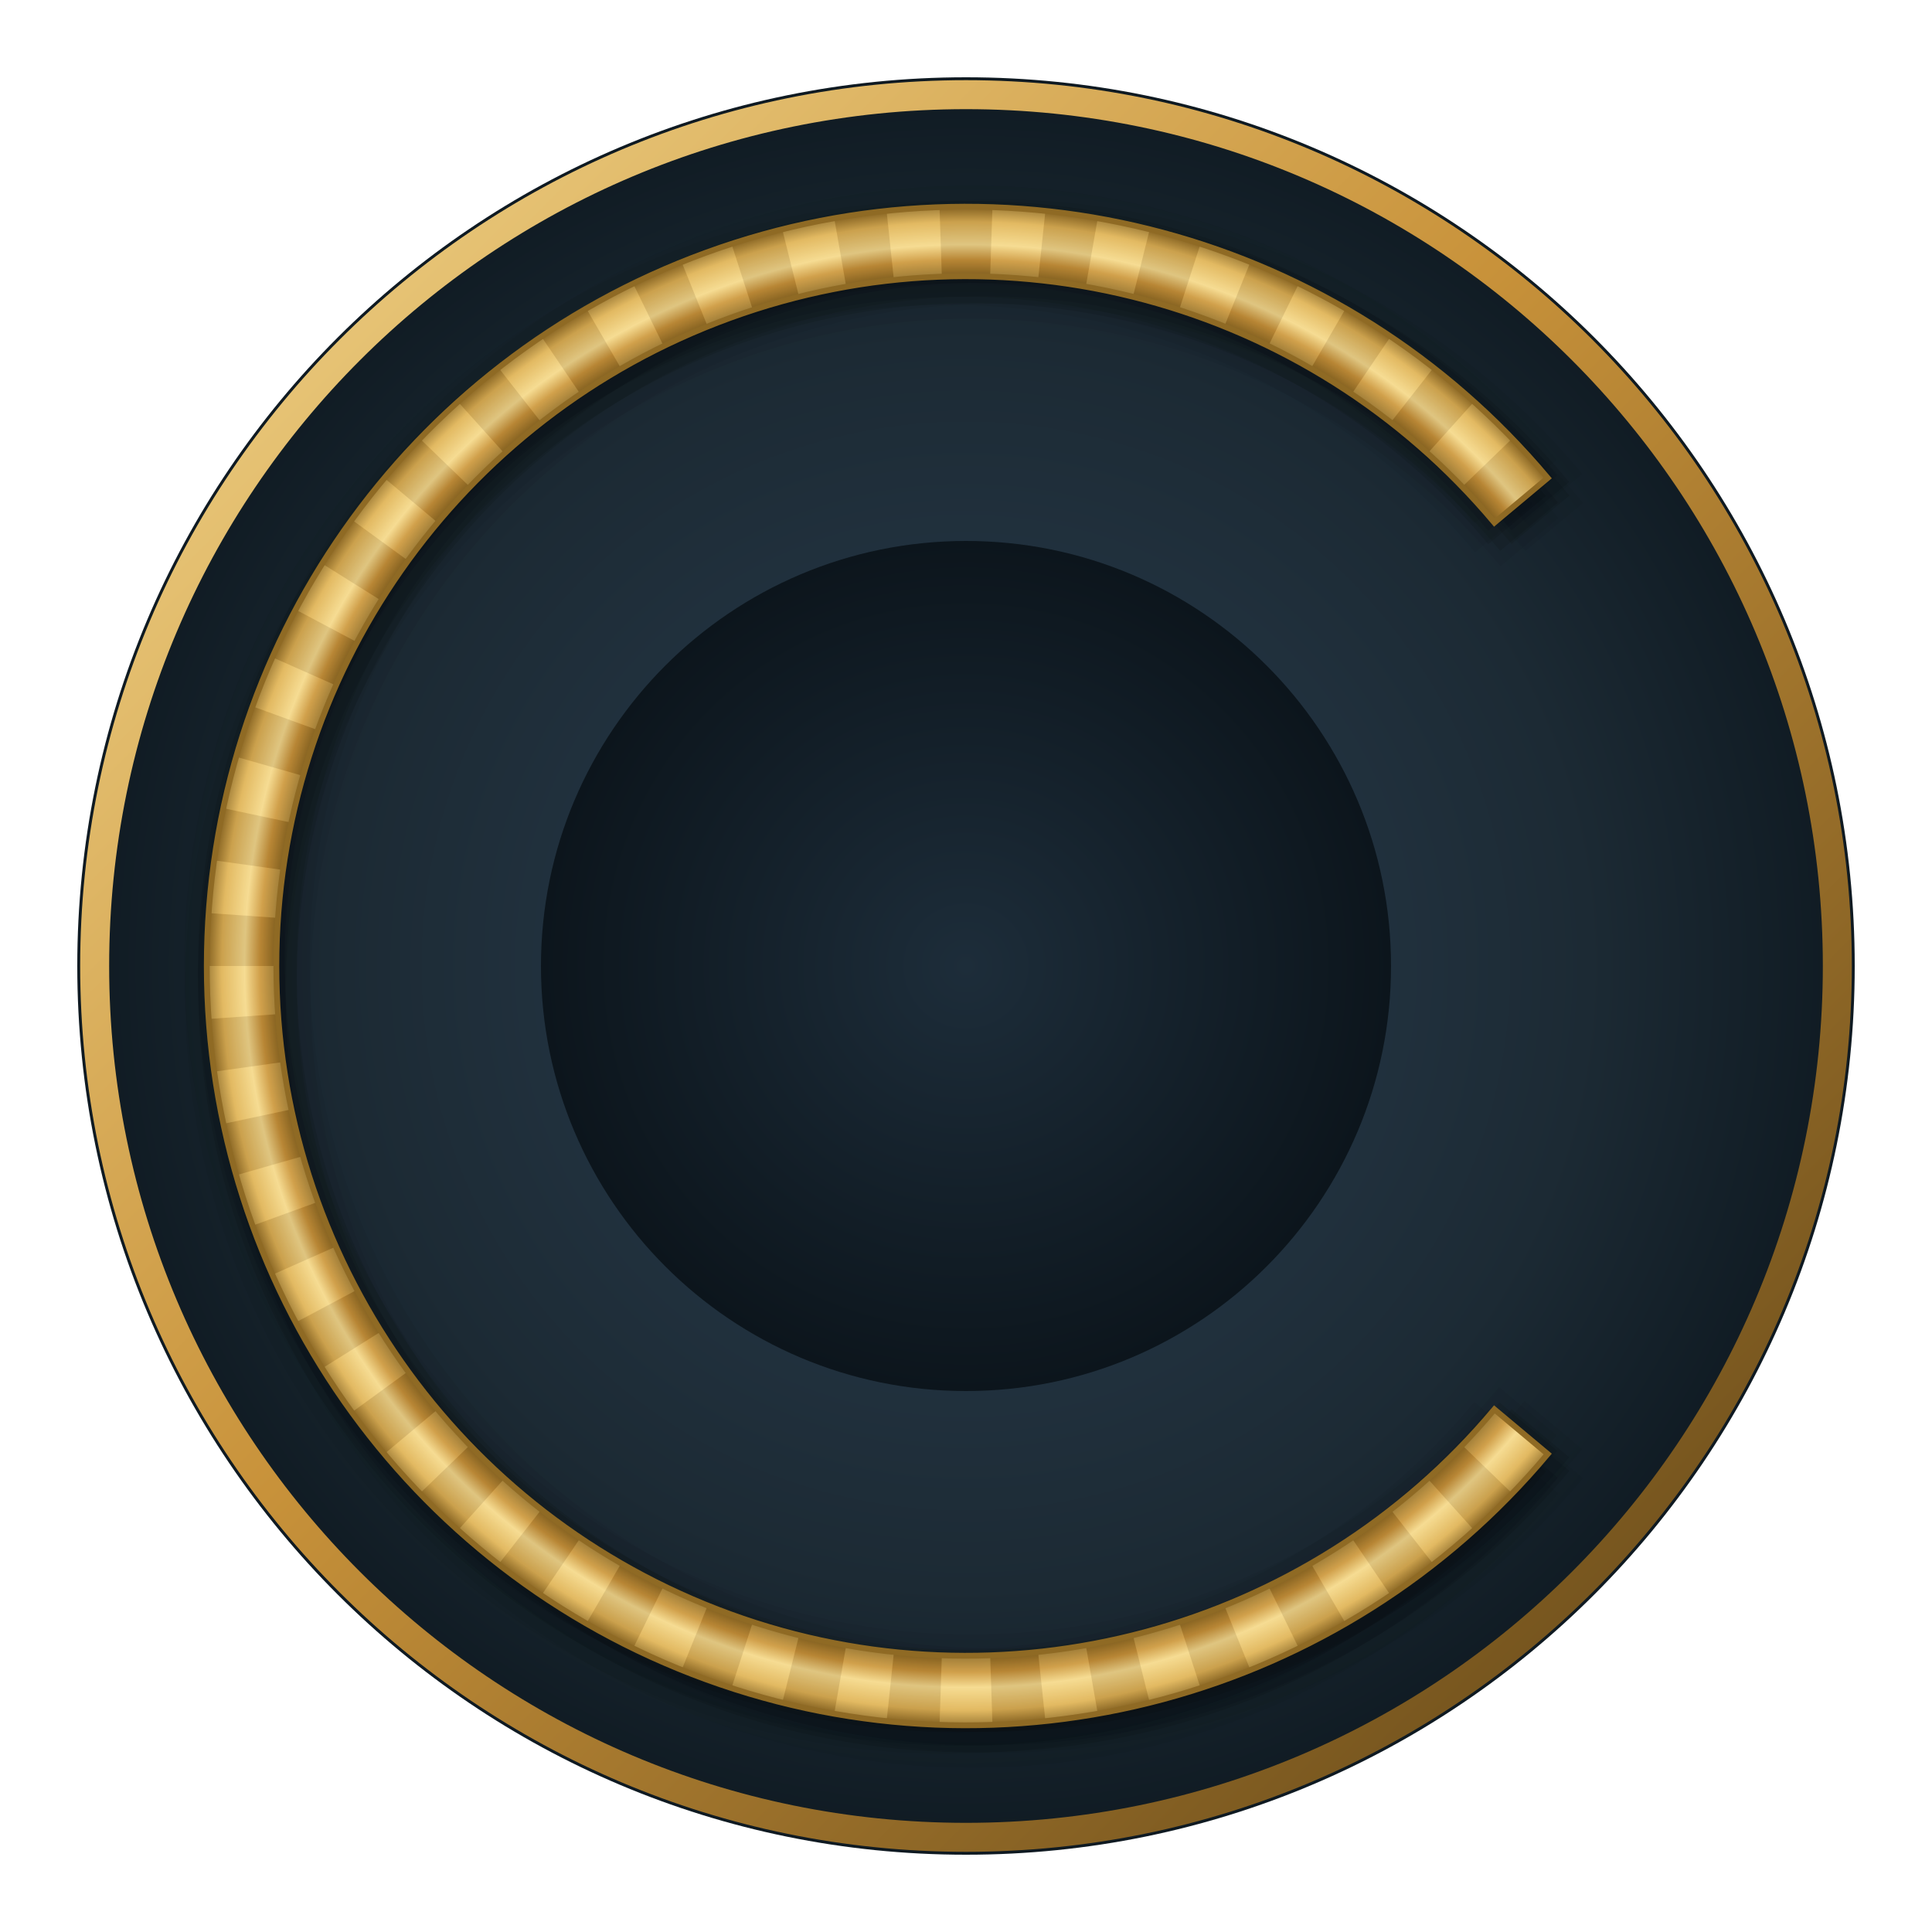
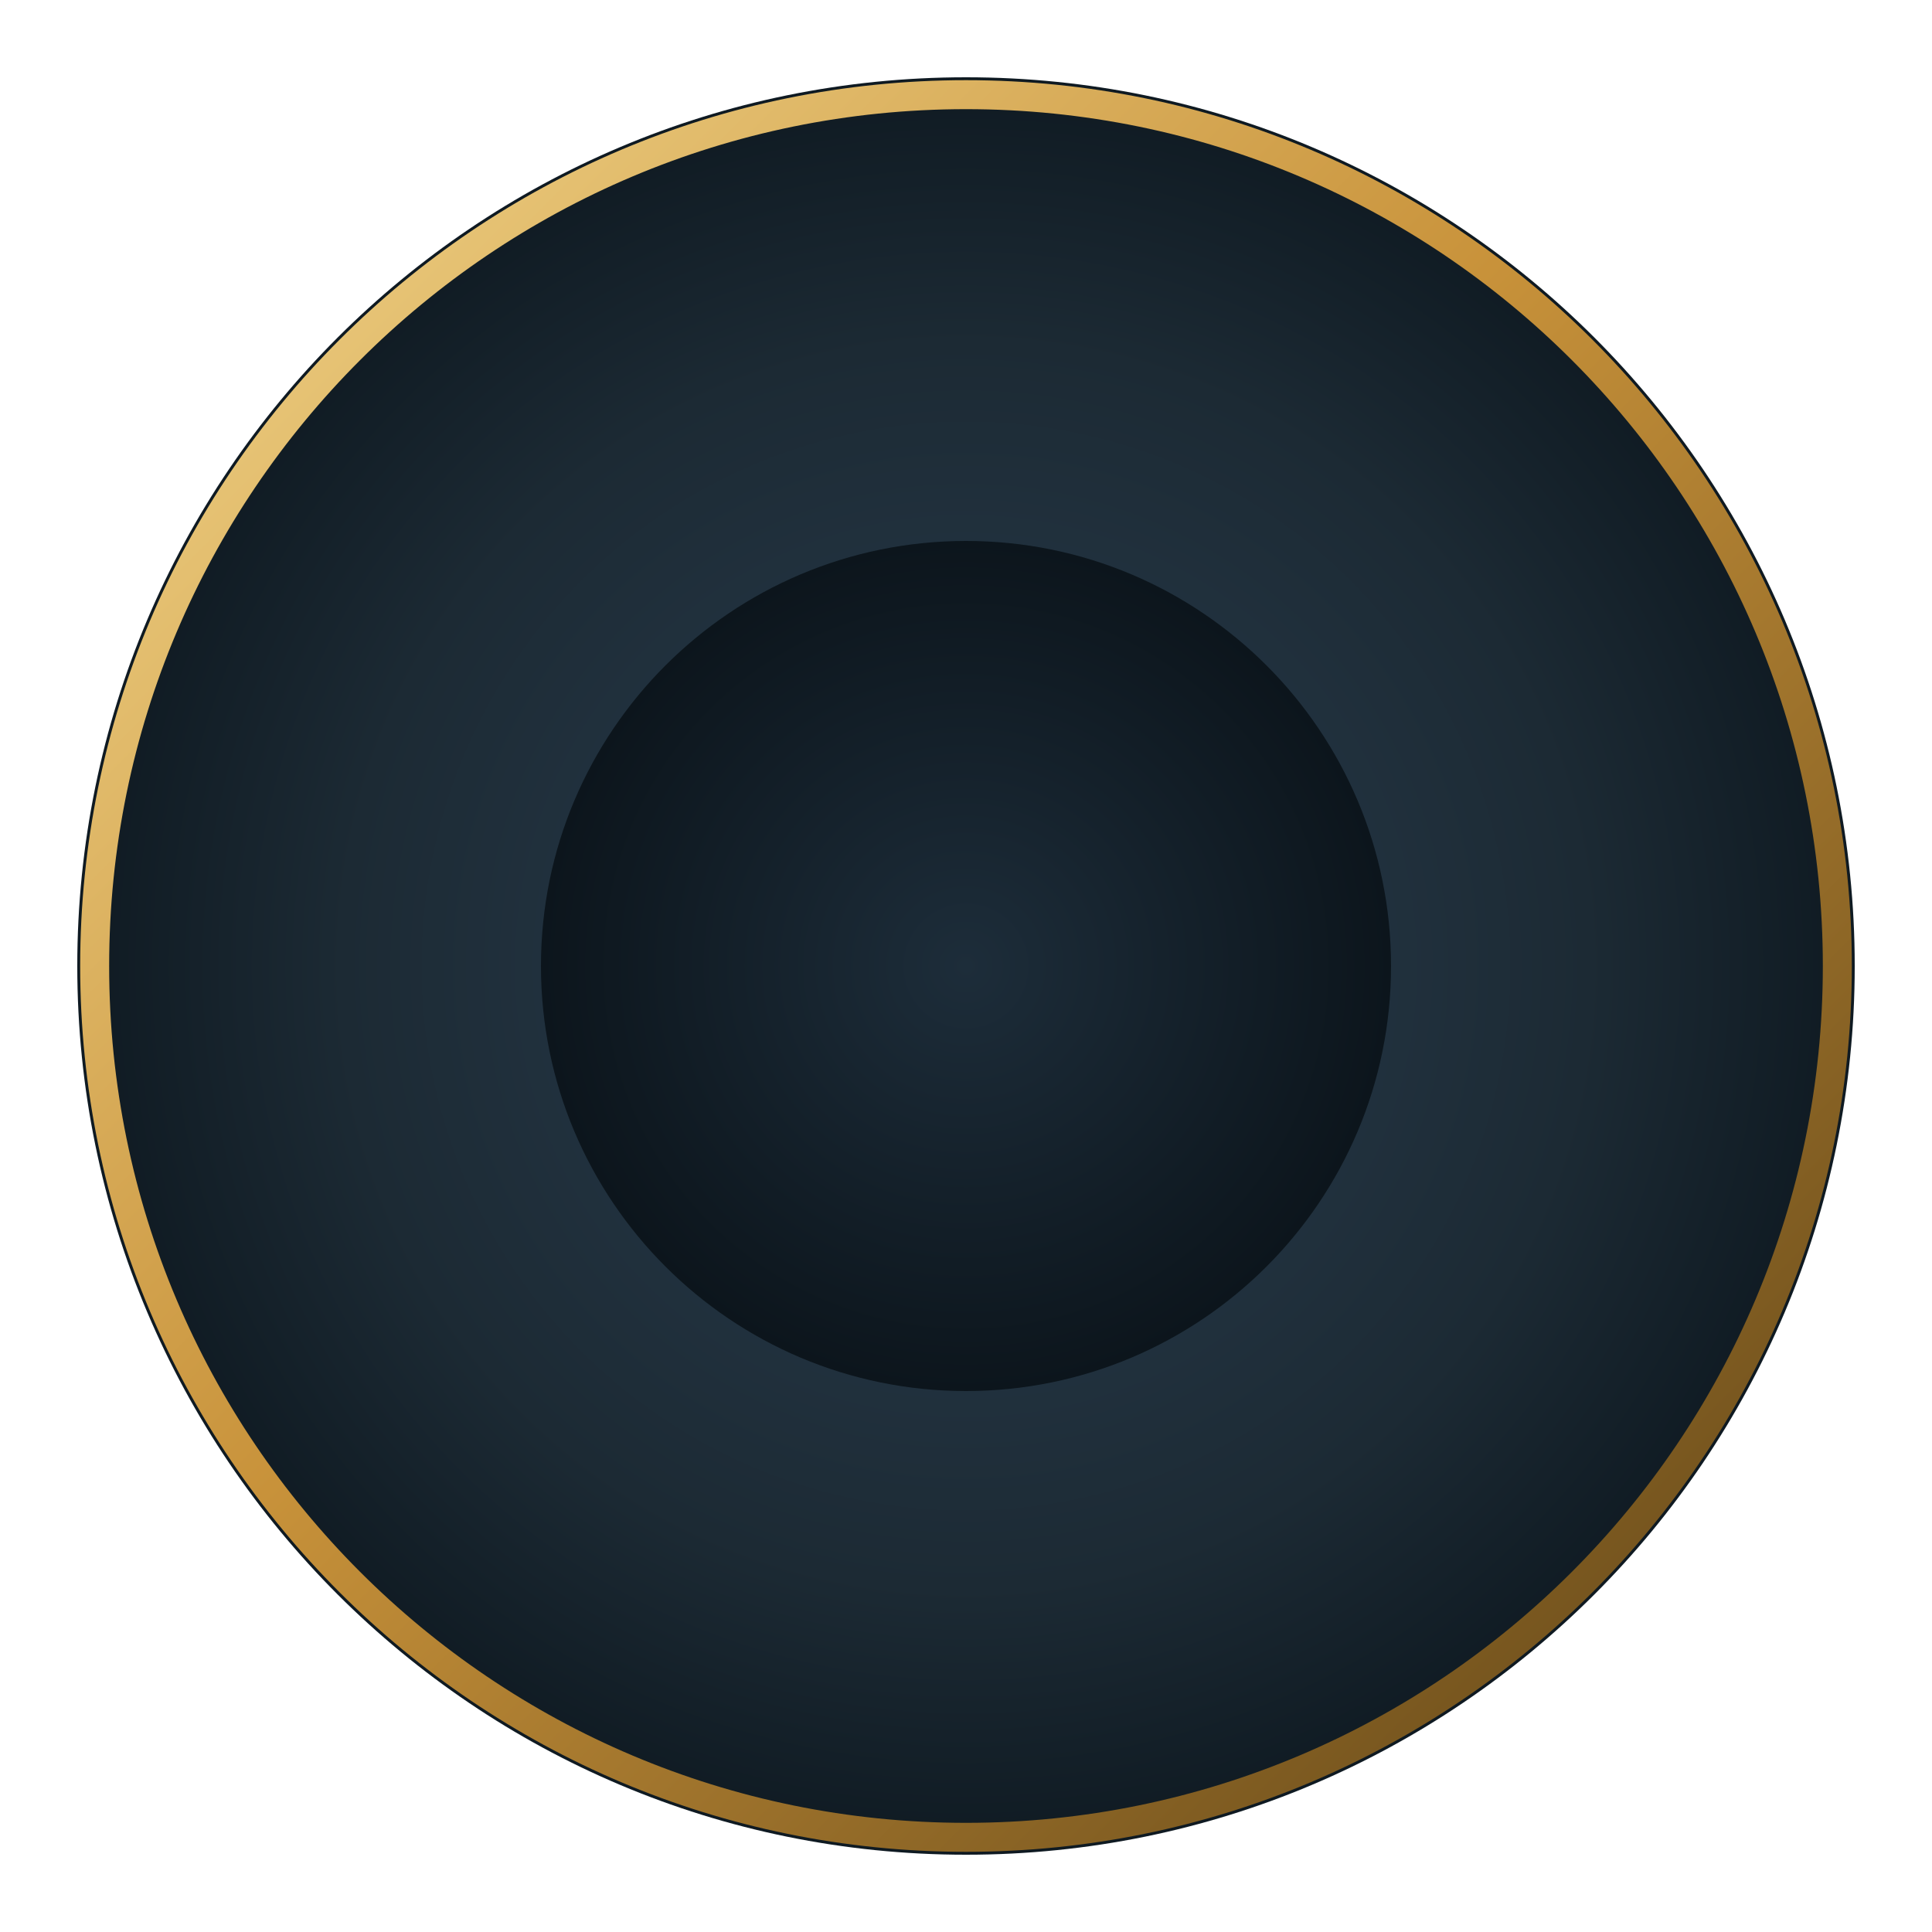
<svg xmlns="http://www.w3.org/2000/svg" viewBox="0 0 100 100">
  <defs>
    <radialGradient id="gt0" gradientUnits="userSpaceOnUse" cx="50" cy="50" r="35.7">
      <stop offset="0.9" stop-color="#8F6A24" />
      <stop offset="0.92" stop-color="#C8923A" />
      <stop offset="0.95" stop-color="#F4D98F" />
      <stop offset="0.98" stop-color="#DDB055" />
      <stop offset="1" stop-color="#8F6A24" />
    </radialGradient>
    <radialGradient id="gt1" gradientUnits="userSpaceOnUse" cx="50" cy="50" r="39.3">
      <stop offset="0.91" stop-color="#8F6A24" />
      <stop offset="0.93" stop-color="#C8923A" />
      <stop offset="0.95" stop-color="#F4D98F" />
      <stop offset="0.98" stop-color="#DDB055" />
      <stop offset="1" stop-color="#8F6A24" />
    </radialGradient>
    <radialGradient id="gt2" gradientUnits="userSpaceOnUse" cx="50" cy="50" r="43">
      <stop offset="0.91" stop-color="#8F6A24" />
      <stop offset="0.93" stop-color="#C8923A" />
      <stop offset="0.96" stop-color="#F4D98F" />
      <stop offset="0.98" stop-color="#DDB055" />
      <stop offset="1" stop-color="#8F6A24" />
    </radialGradient>
    <radialGradient id="gdial" gradientUnits="userSpaceOnUse" cx="50" cy="50" r="46">
      <stop offset="0" stop-color="#2A3E50" />
      <stop offset="0.7" stop-color="#1C2A34" />
      <stop offset="1" stop-color="#0F1A22" />
    </radialGradient>
    <radialGradient id="ginner" gradientUnits="userSpaceOnUse" cx="50" cy="50" r="22">
      <stop offset="0" stop-color="#1D2D3A" />
      <stop offset="1" stop-color="#0C151C" />
    </radialGradient>
    <linearGradient id="gbez" x1="0" y1="0" x2="1" y2="1">
      <stop offset="0" stop-color="#F4D98F" />
      <stop offset="0.45" stop-color="#C8923A" />
      <stop offset="1" stop-color="#5B4115" />
    </linearGradient>
    <radialGradient id="gchap" gradientUnits="userSpaceOnUse" cx="50" cy="50" r="26.5">
      <stop offset="0.83" stop-color="#8F6A24" />
      <stop offset="0.88" stop-color="#C8923A" />
      <stop offset="0.94" stop-color="#F4D98F" />
      <stop offset="1" stop-color="#8F6A24" />
    </radialGradient>
    <radialGradient id="gring" gradientUnits="userSpaceOnUse" cx="50" cy="50" r="19.86">
      <stop offset="0.81" stop-color="#F4D98F" />
      <stop offset="0.87" stop-color="#DDB055" />
      <stop offset="0.94" stop-color="#C8923A" />
      <stop offset="1" stop-color="#8F6A24" />
    </radialGradient>
    <radialGradient id="gw">
      <stop offset="0" stop-color="#F4D98F" />
      <stop offset="0.55" stop-color="#DDB055" />
      <stop offset="1" stop-color="#C8923A" />
    </radialGradient>
    <linearGradient id="gbar" x1="0" y1="0" x2="0" y2="1">
      <stop offset="0" stop-color="#8F6A24" />
      <stop offset="0.3" stop-color="#DDB055" />
      <stop offset="0.5" stop-color="#F4D98F" />
      <stop offset="0.72" stop-color="#C8923A" />
      <stop offset="1" stop-color="#8F6A24" />
    </linearGradient>
+     <radialGradient id="gjewel">
+       <stop offset="0" stop-color="#F4A59A" />
+       <stop offset="0.55" stop-color="#B3362C" />
+       <stop offset="1" stop-color="#661710" />
+     </radialGradient>
    <radialGradient id="gruby" cx=".38" cy=".35" r=".7">
      <stop offset="0" stop-color="#F2958A" />
      <stop offset="0.45" stop-color="#B3362C" />
      <stop offset="1" stop-color="#661710" />
    </radialGradient>
    <radialGradient id="gscrew" cx=".4" cy=".35" r=".7">
      <stop offset="0" stop-color="#F4D98F" />
      <stop offset="1" stop-color="#C8923A" />
    </radialGradient>
    <linearGradient id="ggloss" x1="0" y1="0" x2="0" y2="1">
      <stop offset="0" stop-color="#FFFFFF" stop-opacity="0.17" />
      <stop offset="1" stop-color="#FFFFFF" stop-opacity="0" />
    </linearGradient>
    <clipPath id="cdial">
      <circle cx="50" cy="50" r="45" />
    </clipPath>
  </defs>
  <circle cx="50" cy="50" r="46" fill="url(#gdial)" />
  <circle cx="50" cy="50" r="45.1" fill="none" stroke="url(#gbez)" stroke-width="1.5" />
-   <defs>
-     <g id="s0">
-       <path d="M80.11 75.26A39.3 39.3 0 1 1 80.11 24.74L77.35 27.05A35.7 35.7 0 1 0 77.35 72.95Z" fill="#000" />
-       <path d="M80.11 75.26A39.3 39.3 0 1 1 80.11 24.74L77.35 27.05A35.7 35.7 0 1 0 77.35 72.95Z" fill="none" stroke="#000" stroke-width=".3" />
-     </g>
-   </defs>
-   <use href="#s0" x="0.91" y="0.89" opacity="0.1" />
-   <use href="#s0" x="0.32" y="1.25" opacity="0.1" />
-   <use href="#s0" x="-0.3" y="0.91" opacity="0.1" />
-   <use href="#s0" x="-0.31" y="0.21" opacity="0.1" />
-   <use href="#s0" x="0.28" y="-0.15" opacity="0.1" />
-   <use href="#s0" x="0.9" y="0.19" opacity="0.1" />
-   <use href="#s0" x="1.62" y="1.27" opacity="0.045" />
-   <use href="#s0" x="0.34" y="2.05" opacity="0.045" />
-   <use href="#s0" x="-0.98" y="1.33" opacity="0.045" />
-   <use href="#s0" x="-1.02" y="-0.17" opacity="0.045" />
-   <use href="#s0" x="0.26" y="-0.95" opacity="0.045" />
-   <use href="#s0" x="1.58" y="-0.23" opacity="0.045" />
-   <path d="M80.11 75.26A39.3 39.3 0 1 1 80.11 24.74L77.35 27.05A35.7 35.7 0 1 0 77.35 72.95Z" fill="url(#gt1)" />
-   <path d="M80.11 75.26A39.3 39.3 0 0 1 78.27 77.3L75.68 74.8A35.7 35.7 0 0 0 77.35 72.95Z" fill="#FFE9A8" opacity=".16" />
-   <path d="M78.27 77.3A39.3 39.3 0 0 1 76.3 79.21L73.89 76.53A35.7 35.7 0 0 0 75.68 74.8Z" fill="#3A2808" opacity=".11" />
-   <path d="M76.3 79.21A39.3 39.3 0 0 1 74.2 80.97L71.98 78.13A35.7 35.7 0 0 0 73.89 76.53Z" fill="#FFE9A8" opacity=".16" />
-   <path d="M74.2 80.97A39.3 39.3 0 0 1 71.98 82.58L69.96 79.6A35.7 35.7 0 0 0 71.98 78.13Z" fill="#3A2808" opacity=".11" />
-   <path d="M71.98 82.58A39.3 39.3 0 0 1 69.65 84.03L67.85 80.92A35.7 35.7 0 0 0 69.96 79.6Z" fill="#FFE9A8" opacity=".16" />
-   <path d="M69.65 84.03A39.3 39.3 0 0 1 67.23 85.32L65.65 82.09A35.7 35.7 0 0 0 67.85 80.92Z" fill="#3A2808" opacity=".11" />
-   <path d="M67.23 85.32A39.3 39.3 0 0 1 64.72 86.44L63.37 83.1A35.7 35.7 0 0 0 65.65 82.09Z" fill="#FFE9A8" opacity=".16" />
-   <path d="M64.72 86.44A39.3 39.3 0 0 1 62.14 87.38L61.03 83.95A35.7 35.7 0 0 0 63.37 83.1Z" fill="#3A2808" opacity=".11" />
-   <path d="M62.14 87.38A39.3 39.3 0 0 1 59.51 88.13L58.64 84.64A35.7 35.7 0 0 0 61.03 83.95Z" fill="#FFE9A8" opacity=".16" />
-   <path d="M59.51 88.13A39.3 39.3 0 0 1 56.82 88.7L56.2 85.16A35.7 35.7 0 0 0 58.64 84.64Z" fill="#3A2808" opacity=".11" />
-   <path d="M56.82 88.7A39.3 39.3 0 0 1 54.11 89.08L53.73 85.5A35.7 35.7 0 0 0 56.2 85.16Z" fill="#FFE9A8" opacity=".16" />
-   <path d="M54.11 89.08A39.3 39.3 0 0 1 51.37 89.28L51.25 85.68A35.7 35.7 0 0 0 53.73 85.5Z" fill="#3A2808" opacity=".11" />
-   <path d="M51.37 89.28A39.3 39.3 0 0 1 48.63 89.28L48.75 85.68A35.7 35.7 0 0 0 51.25 85.68Z" fill="#FFE9A8" opacity=".16" />
-   <path d="M48.63 89.28A39.3 39.3 0 0 1 45.89 89.08L46.27 85.5A35.7 35.7 0 0 0 48.75 85.68Z" fill="#3A2808" opacity=".11" />
-   <path d="M45.89 89.08A39.3 39.3 0 0 1 43.18 88.7L43.8 85.16A35.7 35.7 0 0 0 46.27 85.5Z" fill="#FFE9A8" opacity=".16" />
-   <path d="M43.18 88.7A39.3 39.3 0 0 1 40.49 88.13L41.36 84.64A35.7 35.7 0 0 0 43.8 85.16Z" fill="#3A2808" opacity=".11" />
-   <path d="M40.49 88.13A39.3 39.3 0 0 1 37.86 87.38L38.97 83.95A35.7 35.7 0 0 0 41.36 84.64Z" fill="#FFE9A8" opacity=".16" />
-   <path d="M37.86 87.38A39.3 39.3 0 0 1 35.28 86.44L36.63 83.1A35.7 35.7 0 0 0 38.97 83.95Z" fill="#3A2808" opacity=".11" />
-   <path d="M35.28 86.44A39.3 39.3 0 0 1 32.77 85.32L34.35 82.09A35.7 35.7 0 0 0 36.63 83.1Z" fill="#FFE9A8" opacity=".16" />
-   <path d="M32.77 85.32A39.3 39.3 0 0 1 30.35 84.03L32.15 80.92A35.7 35.7 0 0 0 34.35 82.09Z" fill="#3A2808" opacity=".11" />
-   <path d="M30.35 84.03A39.3 39.3 0 0 1 28.02 82.58L30.04 79.6A35.7 35.7 0 0 0 32.15 80.92Z" fill="#FFE9A8" opacity=".16" />
-   <path d="M28.02 82.58A39.3 39.3 0 0 1 25.8 80.97L28.02 78.13A35.7 35.7 0 0 0 30.04 79.6Z" fill="#3A2808" opacity=".11" />
-   <path d="M25.8 80.97A39.3 39.3 0 0 1 23.7 79.21L26.11 76.53A35.7 35.7 0 0 0 28.02 78.13Z" fill="#FFE9A8" opacity=".16" />
-   <path d="M23.7 79.21A39.3 39.3 0 0 1 21.73 77.3L24.32 74.8A35.7 35.7 0 0 0 26.11 76.53Z" fill="#3A2808" opacity=".11" />
-   <path d="M21.73 77.3A39.3 39.3 0 0 1 19.89 75.26L22.65 72.95A35.7 35.7 0 0 0 24.32 74.8Z" fill="#FFE9A8" opacity=".16" />
-   <path d="M19.89 75.26A39.3 39.3 0 0 1 18.21 73.1L21.12 70.98A35.7 35.7 0 0 0 22.65 72.95Z" fill="#3A2808" opacity=".11" />
-   <path d="M18.21 73.1A39.3 39.3 0 0 1 16.67 70.83L19.72 68.92A35.7 35.7 0 0 0 21.12 70.98Z" fill="#FFE9A8" opacity=".16" />
-   <path d="M16.67 70.83A39.3 39.3 0 0 1 15.3 68.45L18.48 66.76A35.7 35.7 0 0 0 19.72 68.92Z" fill="#3A2808" opacity=".11" />
-   <path d="M15.3 68.45A39.3 39.3 0 0 1 14.1 65.98L17.39 64.52A35.7 35.7 0 0 0 18.48 66.76Z" fill="#FFE9A8" opacity=".16" />
-   <path d="M14.1 65.98A39.3 39.3 0 0 1 13.07 63.44L16.45 62.21A35.7 35.7 0 0 0 17.39 64.52Z" fill="#3A2808" opacity=".11" />
-   <path d="M13.07 63.44A39.3 39.3 0 0 1 12.22 60.83L15.68 59.84A35.7 35.7 0 0 0 16.45 62.21Z" fill="#FFE9A8" opacity=".16" />
-   <path d="M12.22 60.83A39.3 39.3 0 0 1 11.56 58.17L15.08 57.42A35.7 35.7 0 0 0 15.68 59.84Z" fill="#3A2808" opacity=".11" />
-   <path d="M11.56 58.17A39.3 39.3 0 0 1 11.08 55.47L14.65 54.97A35.7 35.7 0 0 0 15.08 57.42Z" fill="#FFE9A8" opacity=".16" />
-   <path d="M11.08 55.47A39.3 39.3 0 0 1 10.8 52.74L14.39 52.49A35.7 35.7 0 0 0 14.65 54.97Z" fill="#3A2808" opacity=".11" />
-   <path d="M10.8 52.74A39.3 39.3 0 0 1 10.7 50L14.3 50A35.7 35.7 0 0 0 14.39 52.49Z" fill="#FFE9A8" opacity=".16" />
-   <path d="M10.7 50A39.3 39.3 0 0 1 10.8 47.26L14.39 47.51A35.7 35.7 0 0 0 14.3 50Z" fill="#3A2808" opacity=".11" />
-   <path d="M10.8 47.26A39.3 39.3 0 0 1 11.08 44.53L14.65 45.03A35.7 35.7 0 0 0 14.39 47.51Z" fill="#FFE9A8" opacity=".16" />
-   <path d="M11.08 44.53A39.3 39.3 0 0 1 11.56 41.83L15.08 42.58A35.7 35.7 0 0 0 14.65 45.03Z" fill="#3A2808" opacity=".11" />
-   <path d="M11.56 41.83A39.3 39.3 0 0 1 12.22 39.17L15.68 40.16A35.7 35.7 0 0 0 15.08 42.58Z" fill="#FFE9A8" opacity=".16" />
-   <path d="M12.22 39.17A39.3 39.3 0 0 1 13.07 36.56L16.45 37.79A35.7 35.7 0 0 0 15.68 40.16Z" fill="#3A2808" opacity=".11" />
-   <path d="M13.07 36.56A39.3 39.3 0 0 1 14.1 34.02L17.39 35.48A35.7 35.7 0 0 0 16.45 37.79Z" fill="#FFE9A8" opacity=".16" />
-   <path d="M14.1 34.02A39.3 39.3 0 0 1 15.3 31.55L18.48 33.24A35.7 35.7 0 0 0 17.39 35.48Z" fill="#3A2808" opacity=".11" />
-   <path d="M15.3 31.55A39.3 39.3 0 0 1 16.67 29.17L19.72 31.08A35.7 35.7 0 0 0 18.48 33.24Z" fill="#FFE9A8" opacity=".16" />
-   <path d="M16.67 29.17A39.3 39.3 0 0 1 18.21 26.9L21.12 29.02A35.7 35.7 0 0 0 19.72 31.08Z" fill="#3A2808" opacity=".11" />
-   <path d="M18.21 26.9A39.3 39.3 0 0 1 19.89 24.74L22.65 27.05A35.7 35.7 0 0 0 21.12 29.02Z" fill="#FFE9A8" opacity=".16" />
-   <path d="M19.89 24.74A39.3 39.3 0 0 1 21.73 22.7L24.32 25.2A35.7 35.7 0 0 0 22.65 27.05Z" fill="#3A2808" opacity=".11" />
-   <path d="M21.73 22.7A39.3 39.3 0 0 1 23.7 20.79L26.11 23.47A35.7 35.7 0 0 0 24.32 25.2Z" fill="#FFE9A8" opacity=".16" />
-   <path d="M23.7 20.79A39.3 39.3 0 0 1 25.8 19.03L28.02 21.87A35.7 35.7 0 0 0 26.11 23.47Z" fill="#3A2808" opacity=".11" />
-   <path d="M25.8 19.03A39.3 39.3 0 0 1 28.02 17.42L30.04 20.4A35.7 35.7 0 0 0 28.02 21.87Z" fill="#FFE9A8" opacity=".16" />
-   <path d="M28.02 17.42A39.3 39.3 0 0 1 30.35 15.97L32.15 19.08A35.7 35.7 0 0 0 30.04 20.4Z" fill="#3A2808" opacity=".11" />
-   <path d="M30.35 15.97A39.3 39.3 0 0 1 32.77 14.68L34.35 17.91A35.7 35.7 0 0 0 32.15 19.08Z" fill="#FFE9A8" opacity=".16" />
-   <path d="M32.77 14.68A39.3 39.3 0 0 1 35.28 13.56L36.63 16.9A35.7 35.7 0 0 0 34.35 17.91Z" fill="#3A2808" opacity=".11" />
-   <path d="M35.28 13.56A39.3 39.3 0 0 1 37.86 12.62L38.97 16.05A35.7 35.7 0 0 0 36.63 16.9Z" fill="#FFE9A8" opacity=".16" />
-   <path d="M37.86 12.62A39.3 39.3 0 0 1 40.49 11.87L41.36 15.36A35.7 35.7 0 0 0 38.97 16.05Z" fill="#3A2808" opacity=".11" />
-   <path d="M40.49 11.87A39.3 39.3 0 0 1 43.18 11.3L43.8 14.84A35.7 35.7 0 0 0 41.36 15.36Z" fill="#FFE9A8" opacity=".16" />
-   <path d="M43.18 11.3A39.3 39.3 0 0 1 45.89 10.92L46.27 14.5A35.7 35.7 0 0 0 43.8 14.84Z" fill="#3A2808" opacity=".11" />
-   <path d="M45.89 10.92A39.3 39.3 0 0 1 48.63 10.72L48.75 14.32A35.7 35.7 0 0 0 46.27 14.5Z" fill="#FFE9A8" opacity=".16" />
-   <path d="M48.63 10.72A39.3 39.3 0 0 1 51.37 10.72L51.25 14.32A35.7 35.7 0 0 0 48.75 14.32Z" fill="#3A2808" opacity=".11" />
-   <path d="M51.37 10.72A39.3 39.3 0 0 1 54.11 10.92L53.73 14.5A35.7 35.7 0 0 0 51.25 14.32Z" fill="#FFE9A8" opacity=".16" />
-   <path d="M54.11 10.92A39.3 39.3 0 0 1 56.82 11.3L56.2 14.84A35.7 35.7 0 0 0 53.73 14.5Z" fill="#3A2808" opacity=".11" />
-   <path d="M56.82 11.3A39.3 39.3 0 0 1 59.51 11.87L58.64 15.36A35.7 35.7 0 0 0 56.2 14.84Z" fill="#FFE9A8" opacity=".16" />
-   <path d="M59.51 11.87A39.3 39.3 0 0 1 62.14 12.62L61.03 16.05A35.7 35.7 0 0 0 58.64 15.36Z" fill="#3A2808" opacity=".11" />
-   <path d="M62.14 12.62A39.3 39.3 0 0 1 64.72 13.56L63.37 16.9A35.7 35.7 0 0 0 61.03 16.05Z" fill="#FFE9A8" opacity=".16" />
-   <path d="M64.72 13.56A39.3 39.3 0 0 1 67.23 14.68L65.65 17.91A35.7 35.7 0 0 0 63.37 16.9Z" fill="#3A2808" opacity=".11" />
-   <path d="M67.23 14.68A39.3 39.3 0 0 1 69.65 15.97L67.85 19.08A35.7 35.7 0 0 0 65.65 17.91Z" fill="#FFE9A8" opacity=".16" />
-   <path d="M69.65 15.97A39.3 39.3 0 0 1 71.98 17.42L69.96 20.4A35.7 35.7 0 0 0 67.85 19.08Z" fill="#3A2808" opacity=".11" />
-   <path d="M71.98 17.42A39.3 39.3 0 0 1 74.2 19.03L71.98 21.87A35.7 35.7 0 0 0 69.96 20.4Z" fill="#FFE9A8" opacity=".16" />
-   <path d="M74.2 19.03A39.3 39.3 0 0 1 76.3 20.79L73.89 23.47A35.7 35.7 0 0 0 71.98 21.87Z" fill="#3A2808" opacity=".11" />
-   <path d="M76.3 20.79A39.3 39.3 0 0 1 78.27 22.7L75.68 25.2A35.7 35.7 0 0 0 73.89 23.47Z" fill="#FFE9A8" opacity=".16" />
-   <path d="M78.27 22.7A39.3 39.3 0 0 1 80.11 24.74L77.35 27.05A35.7 35.7 0 0 0 75.68 25.2Z" fill="#3A2808" opacity=".11" />
-   <path d="M80.11 75.26A39.3 39.3 0 1 1 80.11 24.74L77.35 27.05A35.7 35.7 0 1 0 77.35 72.95Z" fill="none" stroke="#8F6A24" stroke-width=".3" />
  <circle cx="50" cy="50" r="22" fill="url(#ginner)" />
</svg>
